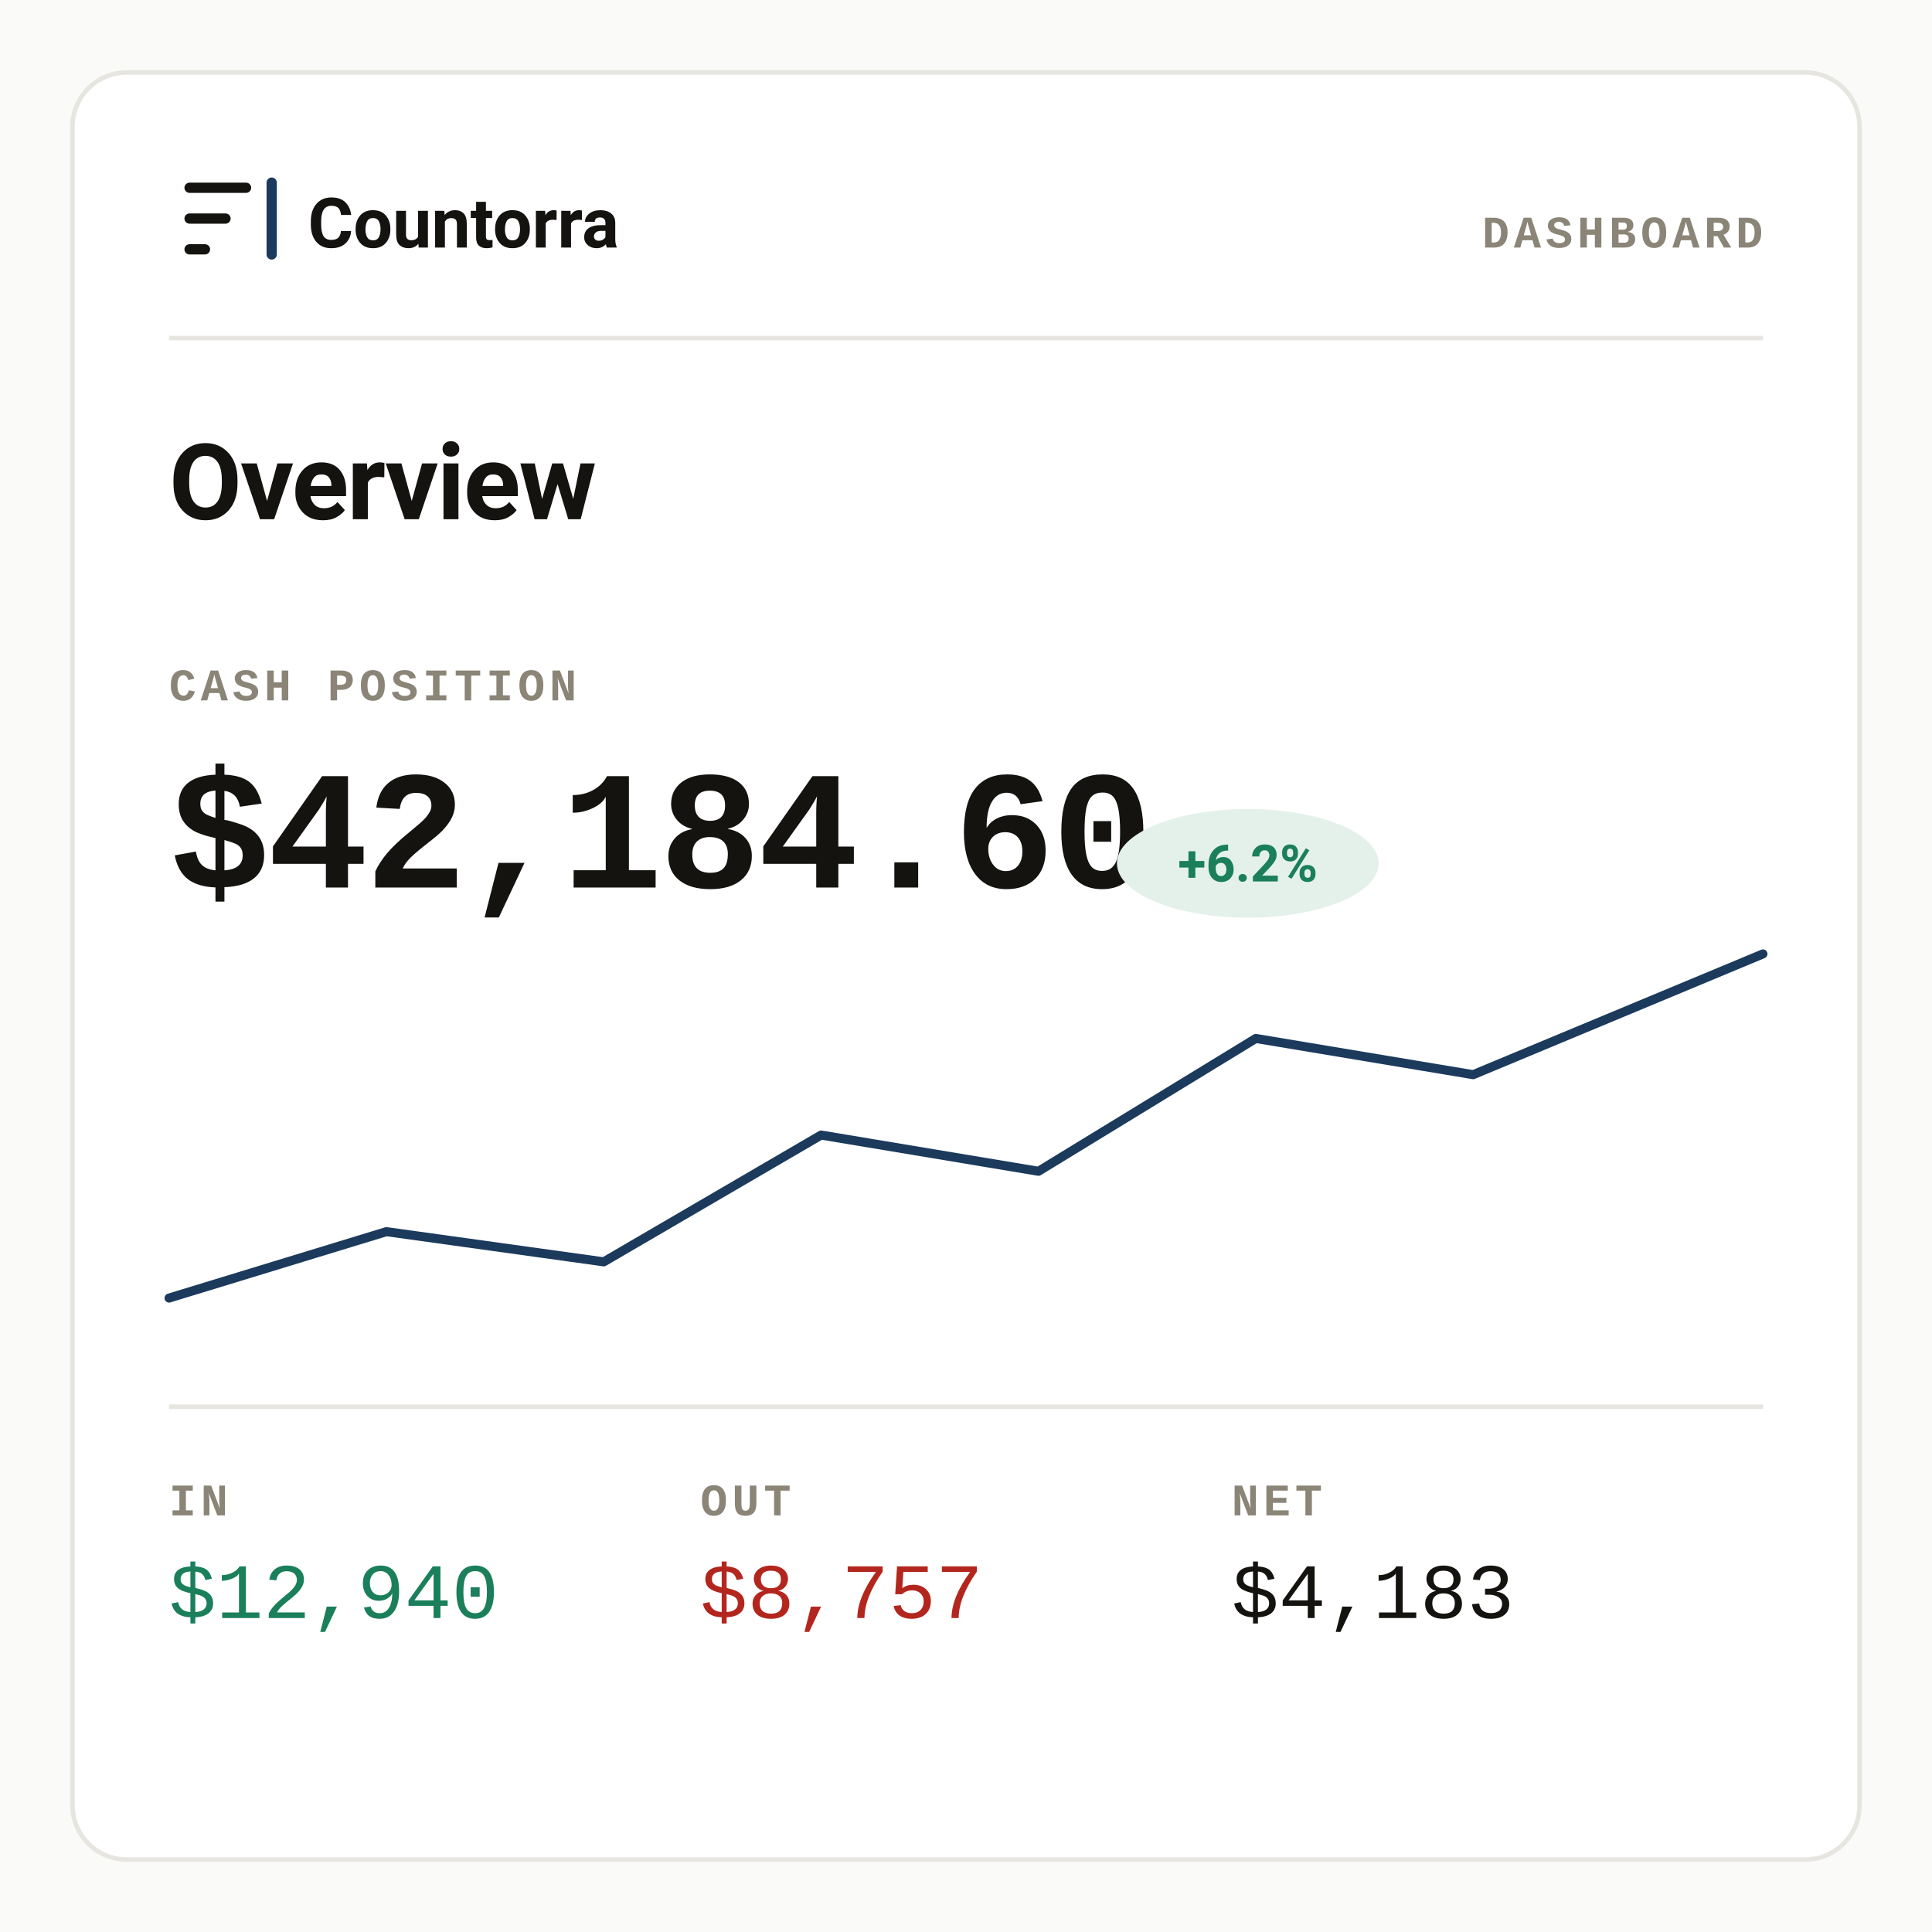
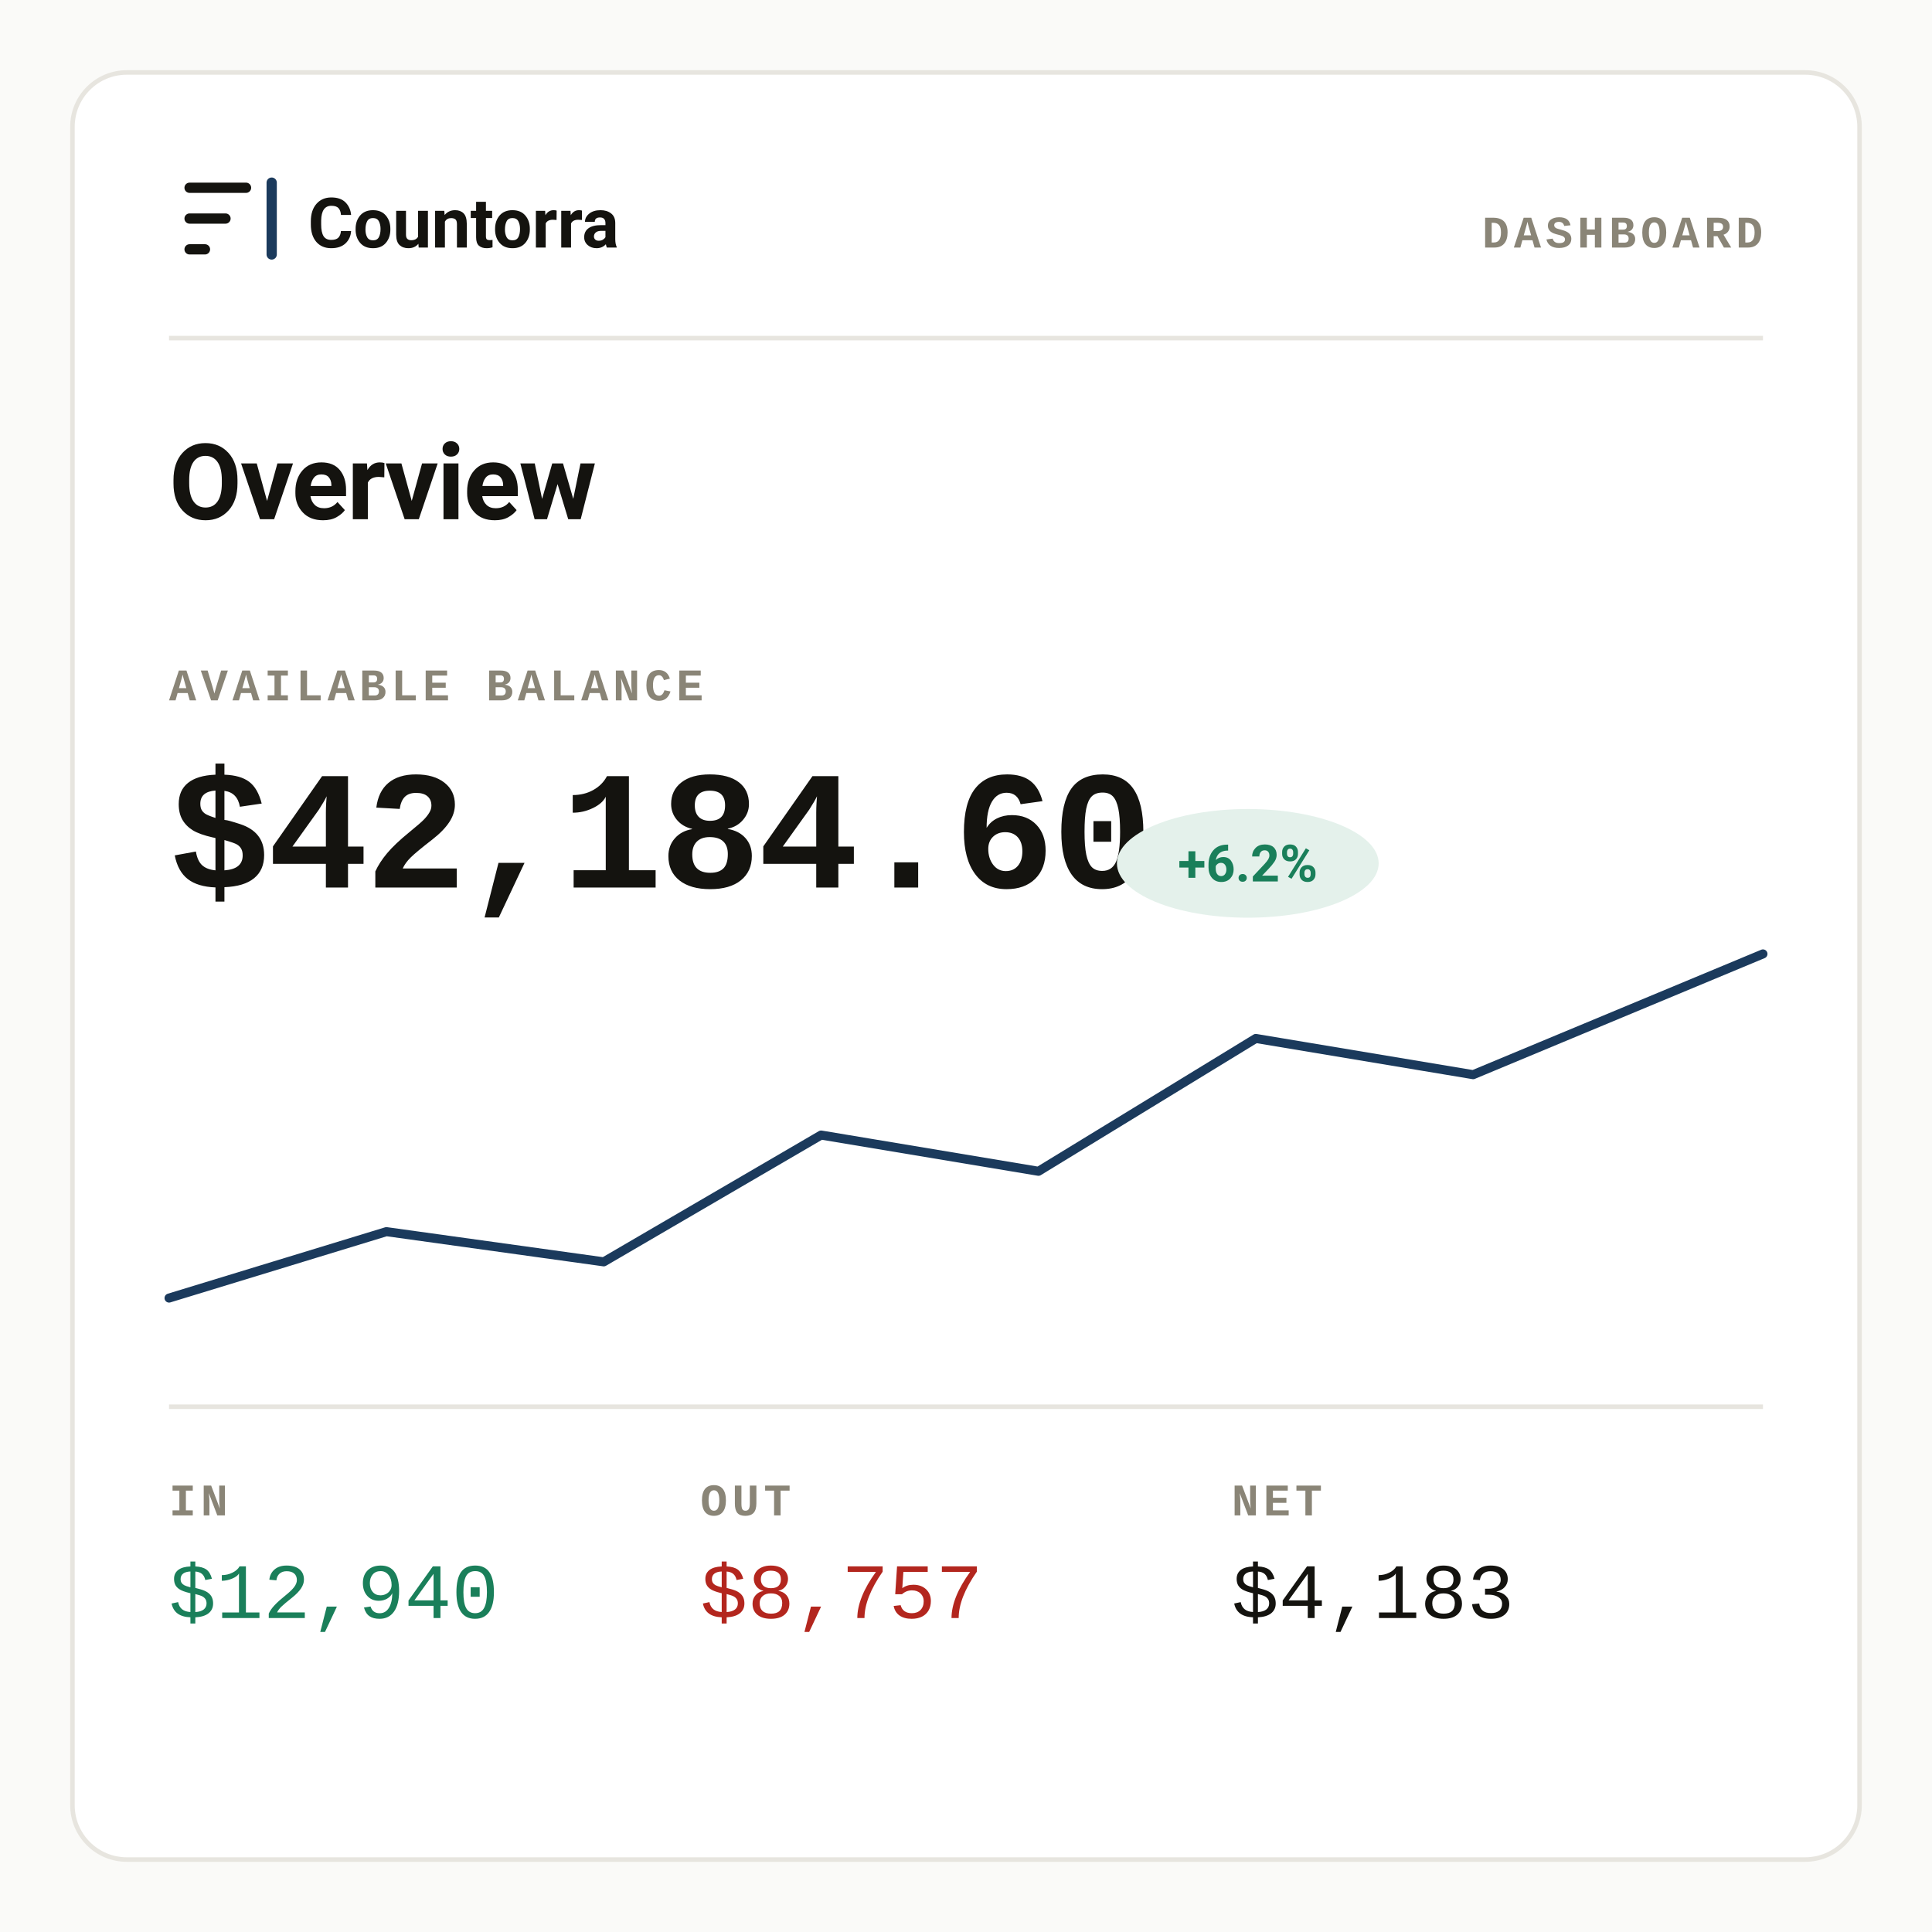
<svg xmlns="http://www.w3.org/2000/svg" viewBox="0 0 640 640" width="640" height="640" role="img" fill="none">
  <rect x="0" y="0" width="640" height="640" rx="0" fill="#FAFAF8" />
  <rect x="24" y="24" width="592" height="592" rx="18" fill="#FFFFFF" stroke="#E7E5DF" stroke-width="1.5" />
  <g transform="translate(56,52) scale(1.7)">
    <rect x="3" y="5" width="13" height="2" rx="1" fill="#14130F" />
    <rect x="3" y="11" width="9" height="2" rx="1" fill="#14130F" />
    <rect x="3" y="17" width="5" height="2" rx="1" fill="#14130F" />
    <rect x="19" y="4" width="2" height="16" rx="1" fill="#1B3A5C" />
  </g>
  <text x="102" y="82" font-family="system-ui,-apple-system,'Segoe UI',Roboto,Helvetica,Arial,sans-serif" font-size="23" fill="#14130F" font-weight="600" text-anchor="start" letter-spacing="0">Countorra</text>
  <text x="584" y="82" font-family="ui-monospace,SFMono-Regular,Menlo,Consolas,'Liberation Mono',monospace" font-size="15" fill="#8A8577" font-weight="600" text-anchor="end" letter-spacing="0.1em">DASHBOARD</text>
  <line x1="56" y1="112" x2="584" y2="112" stroke="#E7E5DF" stroke-width="1.5" />
  <text x="56" y="172" font-family="system-ui,-apple-system,'Segoe UI',Roboto,Helvetica,Arial,sans-serif" font-size="35" fill="#14130F" font-weight="600" text-anchor="start" letter-spacing="-0.015em">Overview</text>
-   <text x="56" y="232" font-family="ui-monospace,SFMono-Regular,Menlo,Consolas,'Liberation Mono',monospace" font-size="15" fill="#8A8577" font-weight="600" text-anchor="start" letter-spacing="0.1em">CASH POSITION</text>
+   <text x="56" y="232" font-family="ui-monospace,SFMono-Regular,Menlo,Consolas,'Liberation Mono',monospace" font-size="15" fill="#8A8577" font-weight="600" text-anchor="start" letter-spacing="0.1em">AVAILABLE BALANCE</text>
  <text x="56" y="294" font-family="ui-monospace,SFMono-Regular,Menlo,Consolas,'Liberation Mono',monospace" font-size="56" fill="#14130F" font-weight="600" text-anchor="start" letter-spacing="-0.02em">$42,184.60</text>
  <rect x="370" y="268" width="86.7" height="36" rx="999" fill="#E4F1EB" />
  <text x="413.35" y="292" font-family="system-ui,-apple-system,'Segoe UI',Roboto,Helvetica,Arial,sans-serif" font-size="17" fill="#1A7F5A" font-weight="600" text-anchor="middle" letter-spacing="0">+6.2%</text>
  <polyline points="56,430 128,408 200,418 272,376 344,388 416,344 488,356 584,316" fill="none" stroke="#1B3A5C" stroke-width="3" stroke-linecap="round" stroke-linejoin="round" />
  <line x1="56" y1="466" x2="584" y2="466" stroke="#E7E5DF" stroke-width="1.5" />
  <text x="56" y="502" font-family="ui-monospace,SFMono-Regular,Menlo,Consolas,'Liberation Mono',monospace" font-size="15" fill="#8A8577" font-weight="600" text-anchor="start" letter-spacing="0.1em">IN</text>
  <text x="56" y="536" font-family="ui-monospace,SFMono-Regular,Menlo,Consolas,'Liberation Mono',monospace" font-size="26" fill="#1A7F5A" font-weight="500" text-anchor="start" letter-spacing="0">$12,940</text>
  <text x="232" y="502" font-family="ui-monospace,SFMono-Regular,Menlo,Consolas,'Liberation Mono',monospace" font-size="15" fill="#8A8577" font-weight="600" text-anchor="start" letter-spacing="0.1em">OUT</text>
  <text x="232" y="536" font-family="ui-monospace,SFMono-Regular,Menlo,Consolas,'Liberation Mono',monospace" font-size="26" fill="#B3261E" font-weight="500" text-anchor="start" letter-spacing="0">$8,757</text>
  <text x="408" y="502" font-family="ui-monospace,SFMono-Regular,Menlo,Consolas,'Liberation Mono',monospace" font-size="15" fill="#8A8577" font-weight="600" text-anchor="start" letter-spacing="0.1em">NET</text>
  <text x="408" y="536" font-family="ui-monospace,SFMono-Regular,Menlo,Consolas,'Liberation Mono',monospace" font-size="26" fill="#14130F" font-weight="500" text-anchor="start" letter-spacing="0">$4,183</text>
</svg>
